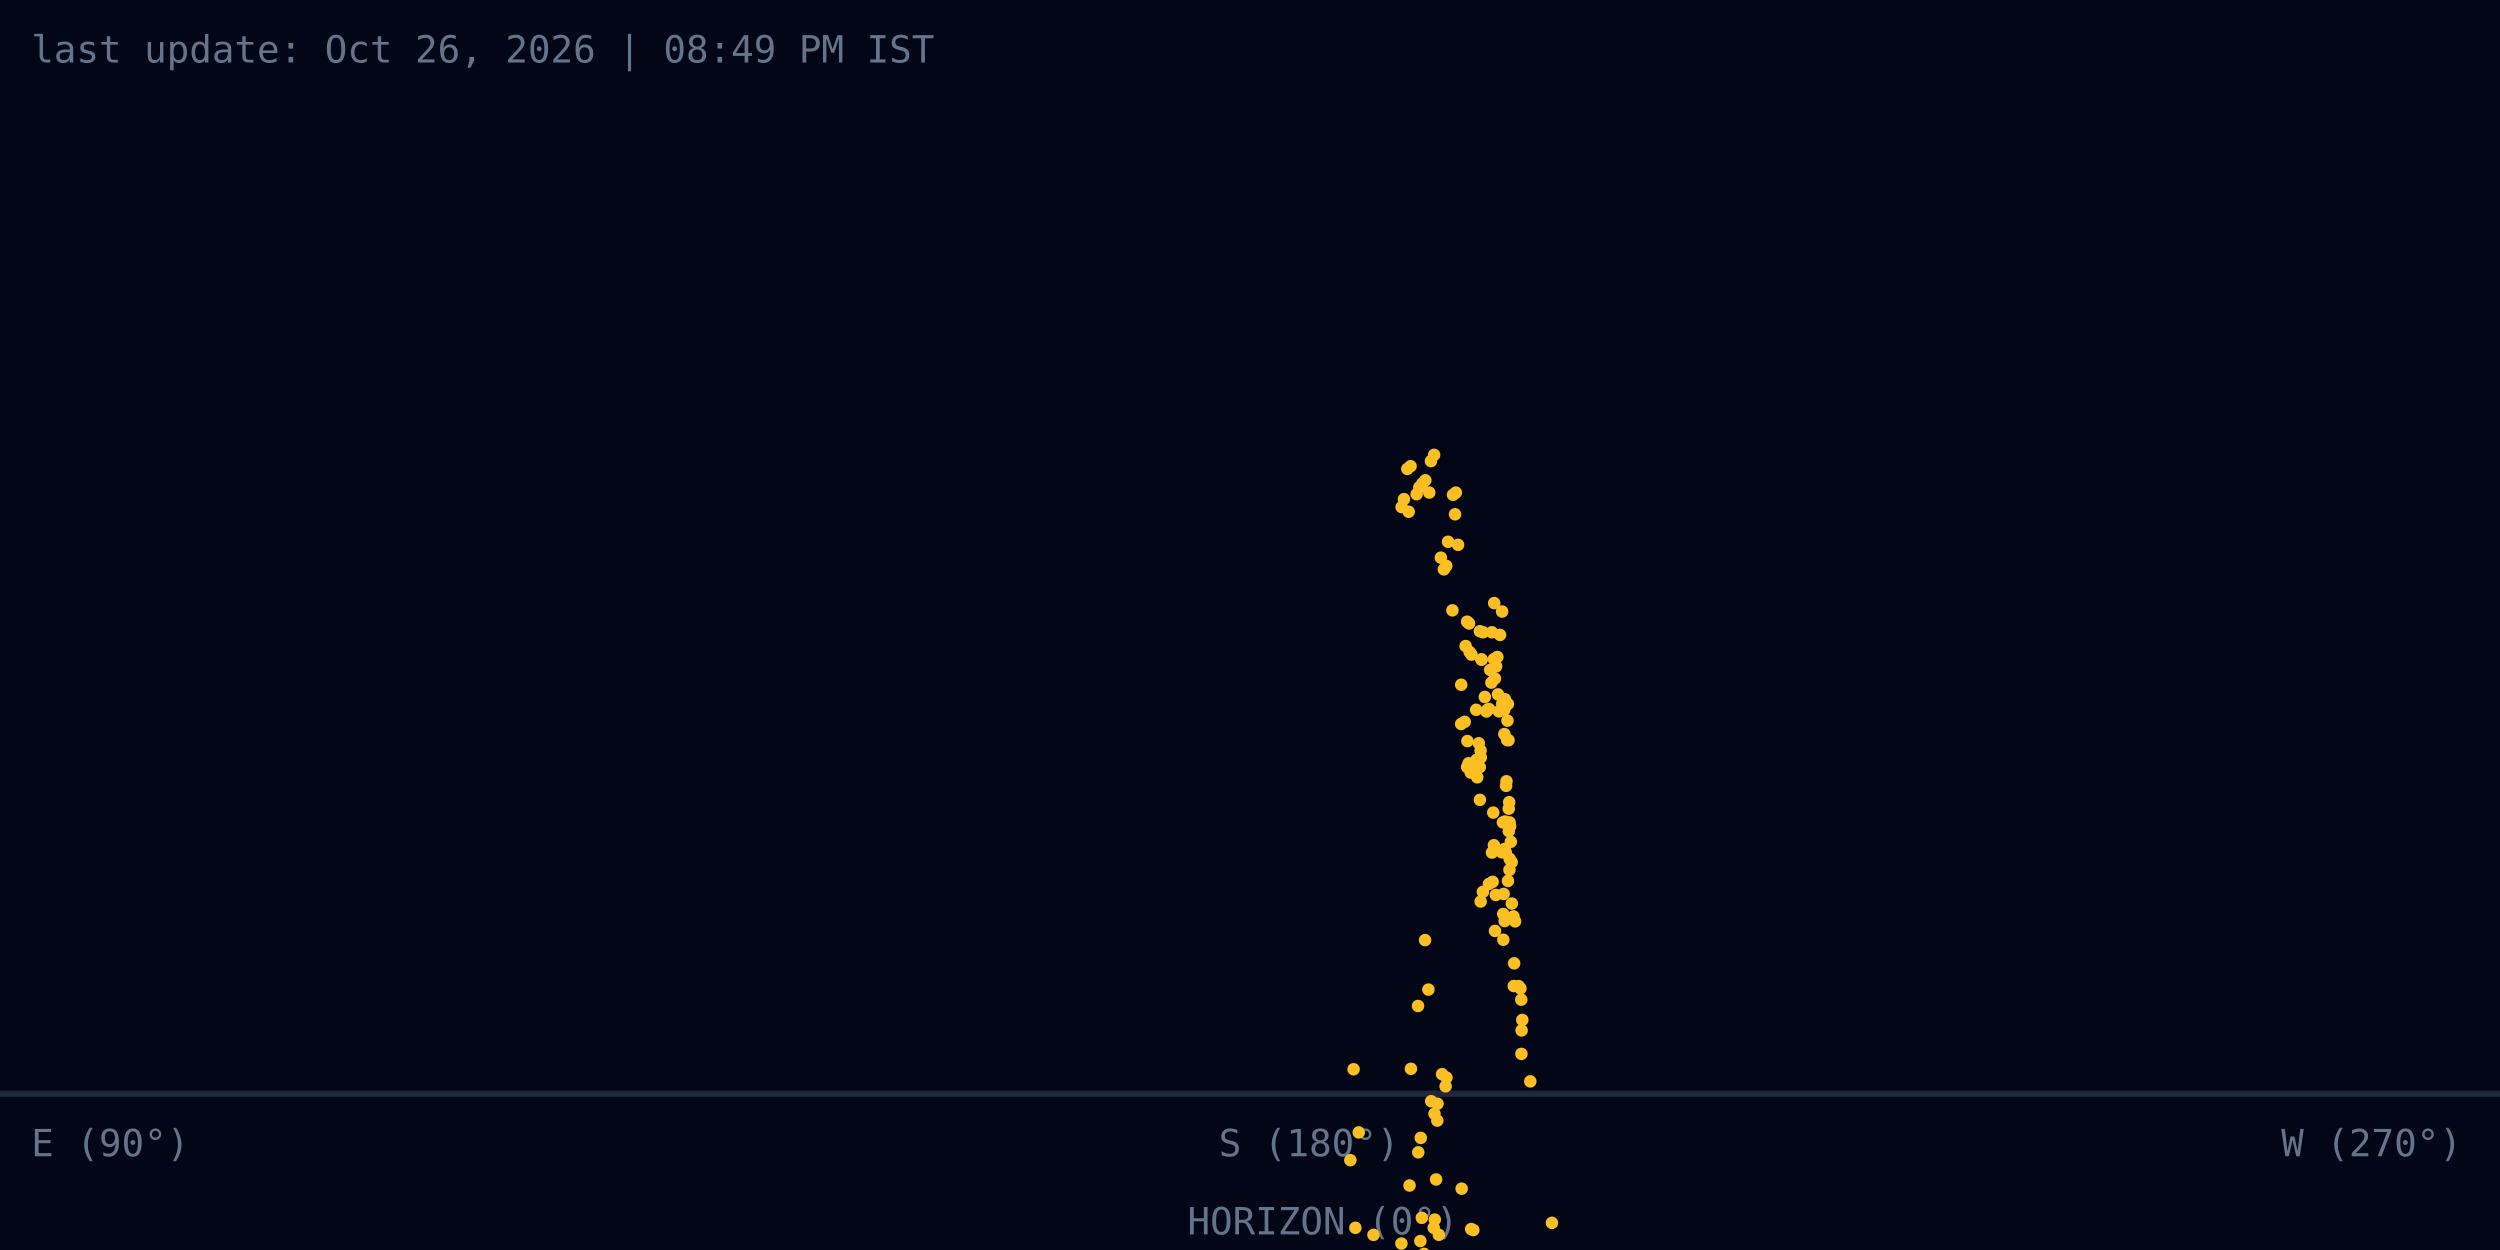
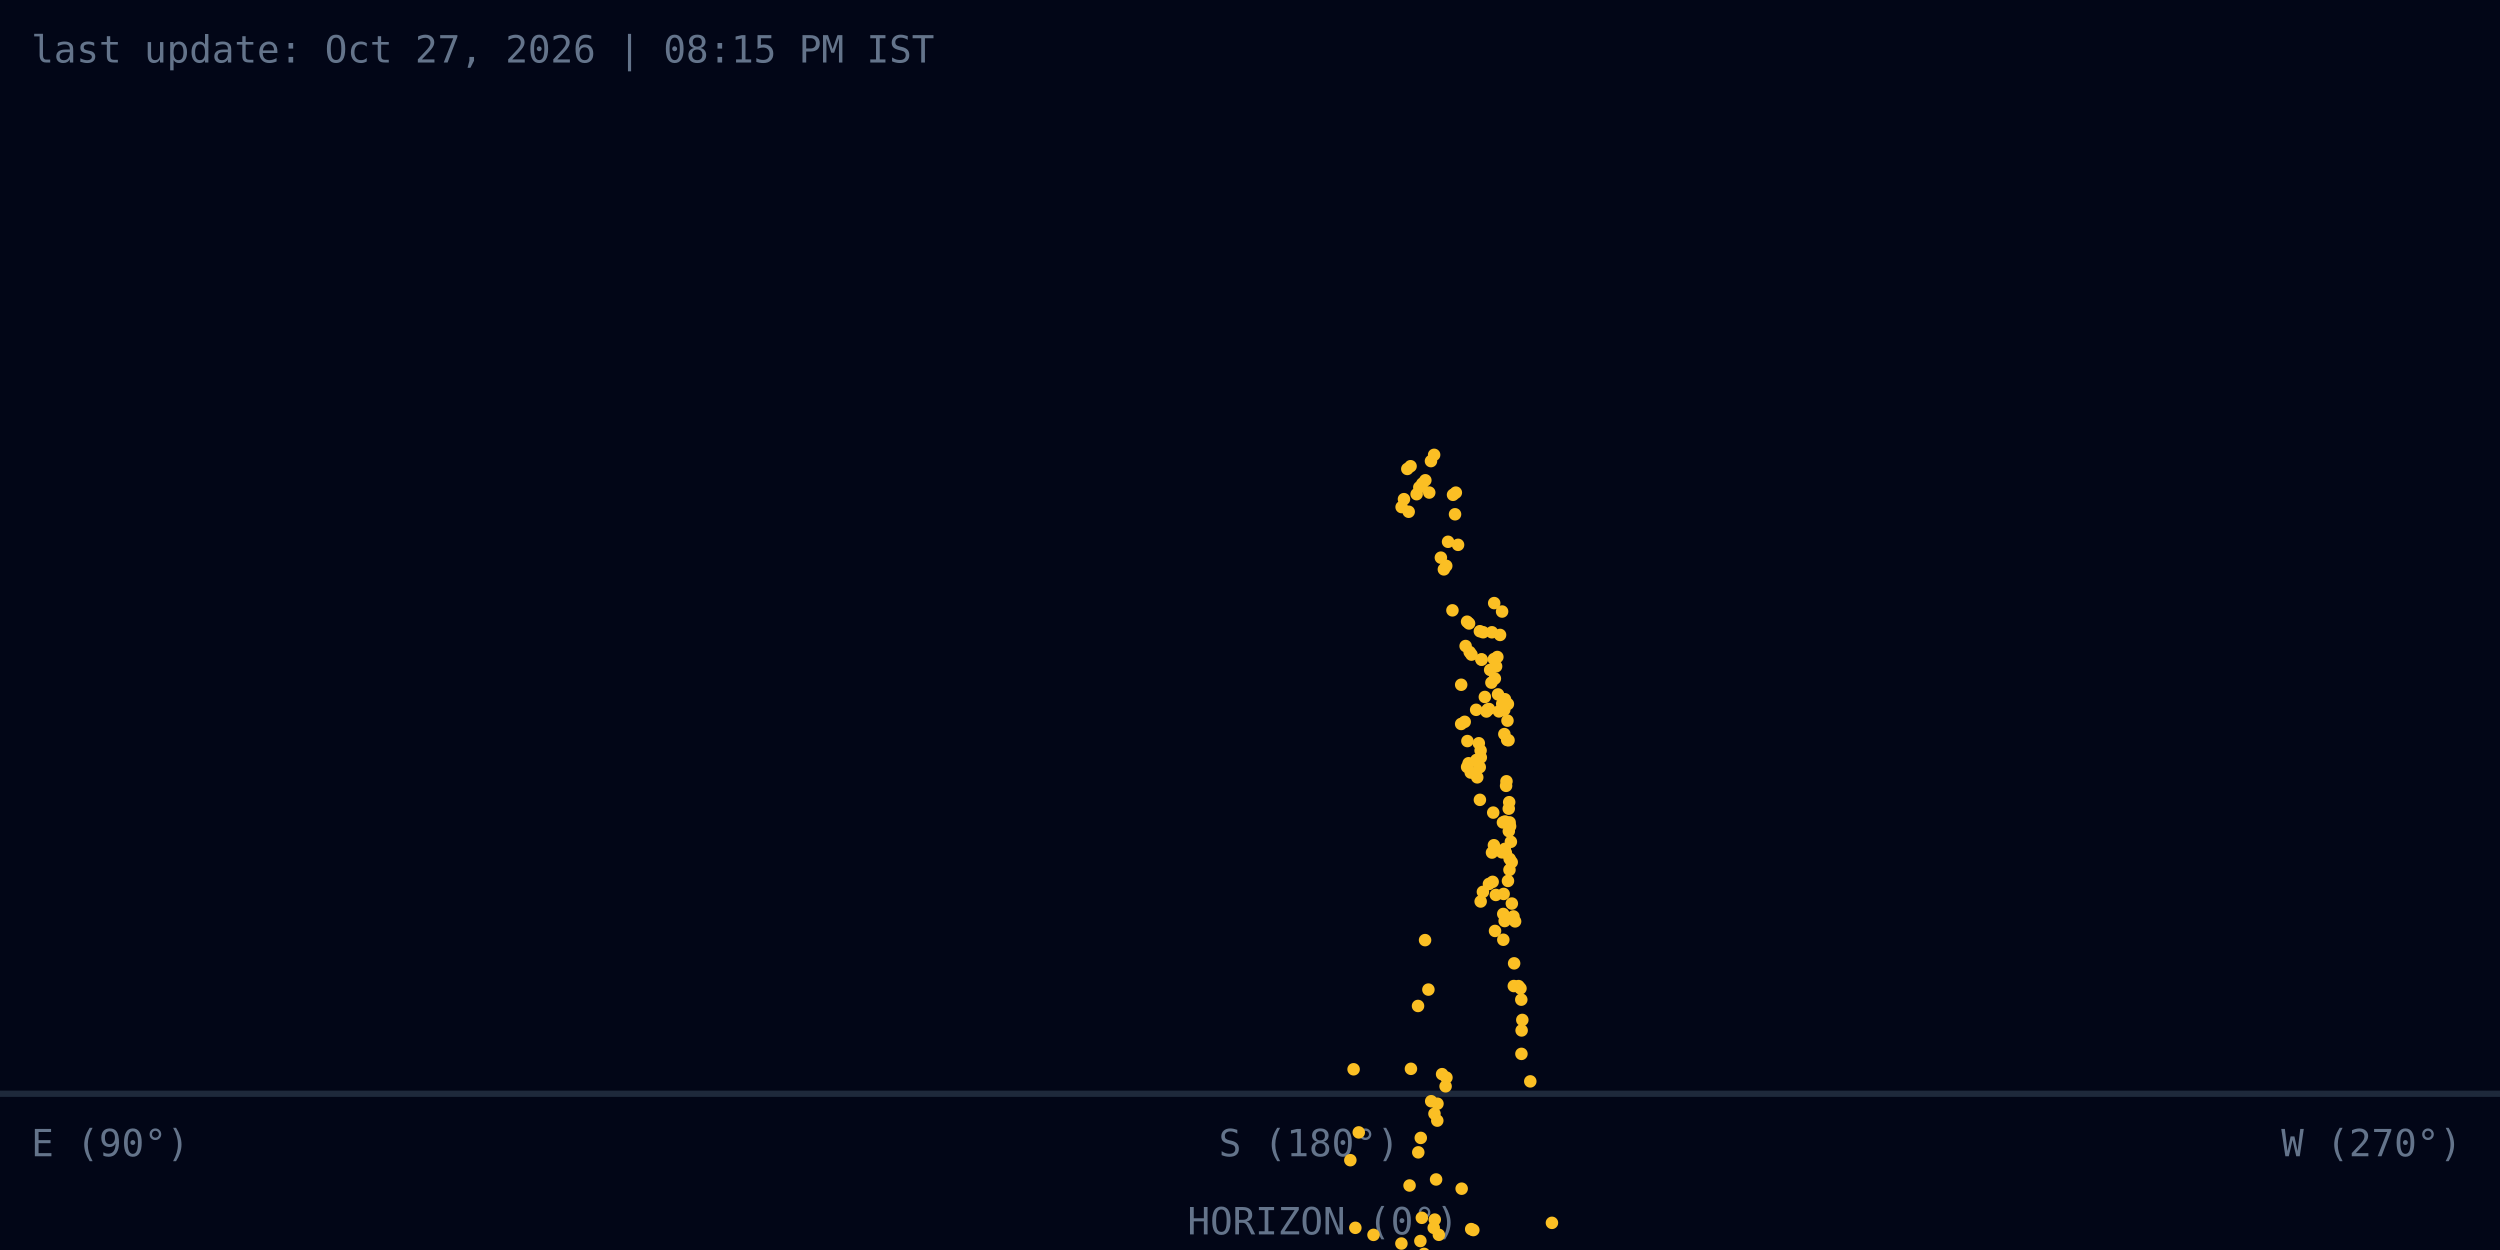
<svg xmlns="http://www.w3.org/2000/svg" width="800" height="400" viewBox="0 0 800 400">
  <rect width="800" height="400" fill="#020617" />
-   <text id="last-update" x="10" y="20" fill="#64748b" font-family="monospace">last update: Oct 26, 2026 | 08:49 PM IST</text>
+   <text id="last-update" x="10" y="20" fill="#64748b" font-family="monospace">last update: Oct 27, 2026 | 08:15 PM IST</text>
  <line x1="0" y1="350" x2="800" y2="350" stroke="#1e293b" stroke-width="2" />
  <text x="380" y="395" fill="#64748b" font-size="12" font-family="monospace">HORIZON (0°)</text>
  <text x="730" y="370" fill="#64748b" font-size="12" font-family="monospace">W (270°)</text>
  <text x="390" y="370" fill="#64748b" font-size="12" font-family="monospace">S (180°)</text>
  <text x="10" y="370" fill="#64748b" font-size="12" font-family="monospace">E (90°)</text>
  <g id="analemma-points">
    <circle cx=" 465.61" cy=" 164.57" r="2" fill="#fbbf24">
 </circle>
    <circle cx=" 467.57" cy=" 231.67" r="2" fill="#fbbf24">
 </circle>
    <circle cx=" 467.58" cy=" 219.12" r="2" fill="#fbbf24">
 </circle>
    <circle cx=" 468.71" cy=" 230.98" r="2" fill="#fbbf24">
 </circle>
    <circle cx=" 469.57" cy=" 237.14" r="2" fill="#fbbf24">
 </circle>
    <circle cx=" 469.00" cy=" 206.73" r="2" fill="#fbbf24">
 </circle>
    <circle cx=" 469.47" cy=" 198.94" r="2" fill="#fbbf24">
 </circle>
    <circle cx=" 470.10" cy=" 199.51" r="2" fill="#fbbf24">
 </circle>
    <circle cx=" 474.53" cy=" 285.41" r="2" fill="#fbbf24">
 </circle>
    <circle cx=" 472.47" cy=" 243.18" r="2" fill="#fbbf24">
 </circle>
    <circle cx=" 473.57" cy=" 255.95" r="2" fill="#fbbf24">
 </circle>
    <circle cx=" 473.22" cy=" 237.84" r="2" fill="#fbbf24">
 </circle>
    <circle cx=" 473.79" cy=" 240.17" r="2" fill="#fbbf24">
 </circle>
    <circle cx=" 473.56" cy=" 201.99" r="2" fill="#fbbf24">
 </circle>
    <circle cx=" 474.09" cy=" 210.99" r="2" fill="#fbbf24">
 </circle>
    <circle cx=" 478.41" cy=" 297.90" r="2" fill="#fbbf24">
 </circle>
    <circle cx=" 477.65" cy=" 282.19" r="2" fill="#fbbf24">
 </circle>
    <circle cx=" 477.44" cy=" 272.82" r="2" fill="#fbbf24">
 </circle>
    <circle cx=" 478.67" cy=" 286.38" r="2" fill="#fbbf24">
 </circle>
    <circle cx=" 478.05" cy=" 270.47" r="2" fill="#fbbf24">
 </circle>
    <circle cx=" 476.85" cy=" 214.37" r="2" fill="#fbbf24">
 </circle>
    <circle cx=" 477.25" cy=" 218.44" r="2" fill="#fbbf24">
 </circle>
    <circle cx=" 481.06" cy=" 300.72" r="2" fill="#fbbf24">
 </circle>
    <circle cx=" 481.04" cy=" 292.47" r="2" fill="#fbbf24">
 </circle>
    <circle cx=" 481.49" cy=" 294.73" r="2" fill="#fbbf24">
 </circle>
    <circle cx=" 481.17" cy=" 286.06" r="2" fill="#fbbf24">
 </circle>
    <circle cx=" 479.37" cy=" 222.21" r="2" fill="#fbbf24">
 </circle>
    <circle cx=" 479.67" cy=" 227.65" r="2" fill="#fbbf24">
 </circle>
    <circle cx=" 498.29" cy=" 411.31" r="2" fill="#fbbf24">
 </circle>
    <circle cx=" 498.34" cy=" 411.53" r="2" fill="#fbbf24">
 </circle>
    <circle cx=" 484.42" cy=" 315.53" r="2" fill="#fbbf24">
 </circle>
    <circle cx=" 486.86" cy=" 337.24" r="2" fill="#fbbf24">
 </circle>
    <circle cx=" 481.87" cy=" 272.88" r="2" fill="#fbbf24">
 </circle>
    <circle cx=" 482.55" cy=" 281.90" r="2" fill="#fbbf24">
 </circle>
    <circle cx=" 481.19" cy=" 226.61" r="2" fill="#fbbf24">
 </circle>
    <circle cx=" 481.39" cy=" 234.91" r="2" fill="#fbbf24">
 </circle>
    <circle cx=" 486.92" cy=" 329.74" r="2" fill="#fbbf24">
 </circle>
    <circle cx=" 483.03" cy=" 278.36" r="2" fill="#fbbf24">
 </circle>
    <circle cx=" 483.79" cy=" 289.14" r="2" fill="#fbbf24">
 </circle>
    <circle cx=" 485.93" cy=" 315.55" r="2" fill="#fbbf24">
 </circle>
    <circle cx=" 484.30" cy=" 293.26" r="2" fill="#fbbf24">
 </circle>
    <circle cx=" 482.30" cy=" 236.80" r="2" fill="#fbbf24">
 </circle>
    <circle cx=" 482.80" cy=" 258.78" r="2" fill="#fbbf24">
 </circle>
    <circle cx=" 501.22" cy=" 413.90" r="2" fill="#fbbf24">
 </circle>
    <circle cx=" 489.69" cy=" 346.04" r="2" fill="#fbbf24">
 </circle>
    <circle cx=" 486.81" cy=" 319.89" r="2" fill="#fbbf24">
 </circle>
    <circle cx=" 484.83" cy=" 294.84" r="2" fill="#fbbf24">
 </circle>
    <circle cx=" 486.55" cy=" 316.29" r="2" fill="#fbbf24">
 </circle>
    <circle cx=" 482.73" cy=" 236.88" r="2" fill="#fbbf24">
 </circle>
    <circle cx=" 483.48" cy=" 269.37" r="2" fill="#fbbf24">
 </circle>
    <circle cx=" 496.62" cy=" 391.31" r="2" fill="#fbbf24">
 </circle>
    <circle cx=" 483.75" cy=" 275.90" r="2" fill="#fbbf24">
 </circle>
    <circle cx=" 483.23" cy=" 264.40" r="2" fill="#fbbf24">
 </circle>
    <circle cx=" 482.94" cy=" 256.70" r="2" fill="#fbbf24">
 </circle>
    <circle cx=" 483.08" cy=" 263.17" r="2" fill="#fbbf24">
 </circle>
    <circle cx=" 482.53" cy=" 225.29" r="2" fill="#fbbf24">
 </circle>
    <circle cx=" 482.39" cy=" 230.61" r="2" fill="#fbbf24">
 </circle>
    <circle cx=" 487.14" cy=" 326.38" r="2" fill="#fbbf24">
 </circle>
    <circle cx=" 482.82" cy=" 265.96" r="2" fill="#fbbf24">
 </circle>
    <circle cx=" 483.09" cy=" 274.84" r="2" fill="#fbbf24">
 </circle>
    <circle cx=" 482.07" cy=" 250.01" r="2" fill="#fbbf24">
 </circle>
    <circle cx=" 481.95" cy=" 251.47" r="2" fill="#fbbf24">
 </circle>
    <circle cx=" 481.58" cy=" 223.76" r="2" fill="#fbbf24">
 </circle>
    <circle cx=" 481.36" cy=" 227.15" r="2" fill="#fbbf24">
 </circle>
    <circle cx=" 484.52" cy=" 308.27" r="2" fill="#fbbf24">
 </circle>
    <circle cx=" 481.59" cy=" 262.88" r="2" fill="#fbbf24">
 </circle>
    <circle cx=" 480.71" cy=" 225.23" r="2" fill="#fbbf24">
 </circle>
    <circle cx=" 481.54" cy=" 271.65" r="2" fill="#fbbf24">
 </circle>
    <circle cx=" 480.94" cy=" 263.18" r="2" fill="#fbbf24">
 </circle>
    <circle cx=" 480.67" cy=" 195.69" r="2" fill="#fbbf24">
 </circle>
    <circle cx=" 480.02" cy=" 203.18" r="2" fill="#fbbf24">
 </circle>
    <circle cx=" 480.62" cy=" 272.75" r="2" fill="#fbbf24">
 </circle>
    <circle cx=" 479.15" cy=" 210.24" r="2" fill="#fbbf24">
 </circle>
    <circle cx=" 478.75" cy=" 213.23" r="2" fill="#fbbf24">
 </circle>
    <circle cx=" 478.36" cy=" 217.14" r="2" fill="#fbbf24">
 </circle>
    <circle cx=" 478.05" cy=" 210.91" r="2" fill="#fbbf24">
 </circle>
    <circle cx=" 478.14" cy=" 192.99" r="2" fill="#fbbf24">
 </circle>
    <circle cx=" 477.41" cy=" 202.33" r="2" fill="#fbbf24">
 </circle>
    <circle cx=" 477.83" cy=" 260.03" r="2" fill="#fbbf24">
 </circle>
    <circle cx=" 476.48" cy=" 226.89" r="2" fill="#fbbf24">
 </circle>
    <circle cx=" 476.07" cy=" 227.06" r="2" fill="#fbbf24">
 </circle>
    <circle cx=" 475.66" cy=" 227.68" r="2" fill="#fbbf24">
 </circle>
    <circle cx=" 475.15" cy=" 223.03" r="2" fill="#fbbf24">
 </circle>
    <circle cx=" 474.61" cy=" 202.32" r="2" fill="#fbbf24">
 </circle>
    <circle cx=" 474.09" cy=" 211.11" r="2" fill="#fbbf24">
 </circle>
    <circle cx=" 476.46" cy=" 282.87" r="2" fill="#fbbf24">
 </circle>
    <circle cx=" 473.86" cy=" 242.39" r="2" fill="#fbbf24">
 </circle>
    <circle cx=" 473.52" cy=" 245.50" r="2" fill="#fbbf24">
 </circle>
    <circle cx=" 472.37" cy=" 227.14" r="2" fill="#fbbf24">
 </circle>
    <circle cx=" 472.72" cy=" 248.75" r="2" fill="#fbbf24">
 </circle>
    <circle cx=" 470.88" cy=" 209.48" r="2" fill="#fbbf24">
 </circle>
    <circle cx=" 470.29" cy=" 208.66" r="2" fill="#fbbf24">
 </circle>
    <circle cx=" 473.81" cy=" 288.48" r="2" fill="#fbbf24">
 </circle>
    <circle cx=" 470.64" cy=" 247.22" r="2" fill="#fbbf24">
 </circle>
    <circle cx=" 469.96" cy=" 244.24" r="2" fill="#fbbf24">
 </circle>
    <circle cx=" 469.48" cy=" 245.43" r="2" fill="#fbbf24">
 </circle>
    <circle cx=" 466.58" cy=" 174.35" r="2" fill="#fbbf24">
 </circle>
    <circle cx=" 465.87" cy=" 157.64" r="2" fill="#fbbf24">
 </circle>
    <circle cx=" 464.97" cy=" 158.34" r="2" fill="#fbbf24">
 </circle>
    <circle cx=" 464.78" cy=" 195.31" r="2" fill="#fbbf24">
 </circle>
    <circle cx=" 463.38" cy=" 173.37" r="2" fill="#fbbf24">
 </circle>
    <circle cx=" 462.80" cy=" 181.08" r="2" fill="#fbbf24">
 </circle>
    <circle cx=" 462.04" cy=" 182.20" r="2" fill="#fbbf24">
 </circle>
    <circle cx=" 461.08" cy=" 178.45" r="2" fill="#fbbf24">
 </circle>
    <circle cx=" 458.92" cy=" 145.55" r="2" fill="#fbbf24">
 </circle>
    <circle cx=" 457.91" cy=" 147.55" r="2" fill="#fbbf24">
 </circle>
    <circle cx=" 457.36" cy=" 157.62" r="2" fill="#fbbf24">
 </circle>
    <circle cx=" 456.11" cy=" 153.69" r="2" fill="#fbbf24">
 </circle>
    <circle cx=" 455.13" cy=" 154.77" r="2" fill="#fbbf24">
 </circle>
    <circle cx=" 454.18" cy=" 155.94" r="2" fill="#fbbf24">
 </circle>
    <circle cx=" 453.32" cy=" 158.14" r="2" fill="#fbbf24">
 </circle>
    <circle cx=" 451.38" cy=" 149.19" r="2" fill="#fbbf24">
 </circle>
    <circle cx=" 450.34" cy=" 150.06" r="2" fill="#fbbf24">
 </circle>
    <circle cx=" 450.78" cy=" 163.76" r="2" fill="#fbbf24">
 </circle>
    <circle cx=" 449.27" cy=" 159.73" r="2" fill="#fbbf24">
 </circle>
    <circle cx=" 448.52" cy=" 162.26" r="2" fill="#fbbf24">
 </circle>
    <circle cx=" 20.26" cy=" 571.97" r="2" fill="#fbbf24">
 </circle>
    <circle cx=" 74.33" cy=" 546.37" r="2" fill="#fbbf24">
 </circle>
    <circle cx=" 471.46" cy=" 393.62" r="2" fill="#fbbf24">
 </circle>
    <circle cx=" 470.78" cy=" 393.31" r="2" fill="#fbbf24">
 </circle>
    <circle cx=" 495.37" cy=" 503.27" r="2" fill="#fbbf24">
 </circle>
    <circle cx=" 467.73" cy=" 380.38" r="2" fill="#fbbf24">
 </circle>
    <circle cx=" 462.86" cy=" 344.83" r="2" fill="#fbbf24">
 </circle>
    <circle cx=" 462.59" cy=" 347.62" r="2" fill="#fbbf24">
 </circle>
    <circle cx=" 461.47" cy=" 343.73" r="2" fill="#fbbf24">
 </circle>
    <circle cx=" 456.02" cy=" 300.84" r="2" fill="#fbbf24">
 </circle>
    <circle cx=" 457.09" cy=" 316.67" r="2" fill="#fbbf24">
 </circle>
    <circle cx=" 469.47" cy=" 420.03" r="2" fill="#fbbf24">
 </circle>
    <circle cx=" 459.99" cy=" 353.19" r="2" fill="#fbbf24">
 </circle>
    <circle cx=" 459.93" cy=" 358.60" r="2" fill="#fbbf24">
 </circle>
    <circle cx=" 459.03" cy=" 356.39" r="2" fill="#fbbf24">
 </circle>
    <circle cx=" 457.98" cy=" 352.39" r="2" fill="#fbbf24">
 </circle>
    <circle cx=" 453.77" cy=" 321.91" r="2" fill="#fbbf24">
 </circle>
    <circle cx=" 459.55" cy=" 377.43" r="2" fill="#fbbf24">
 </circle>
    <circle cx=" 471.53" cy=" 461.85" r="2" fill="#fbbf24">
 </circle>
    <circle cx=" 460.43" cy=" 395.14" r="2" fill="#fbbf24">
 </circle>
    <circle cx=" 459.13" cy=" 390.27" r="2" fill="#fbbf24">
 </circle>
    <circle cx=" 458.79" cy=" 392.90" r="2" fill="#fbbf24">
 </circle>
    <circle cx=" 454.65" cy=" 364.13" r="2" fill="#fbbf24">
 </circle>
    <circle cx=" 451.50" cy=" 342.02" r="2" fill="#fbbf24">
 </circle>
    <circle cx=" 453.85" cy=" 368.75" r="2" fill="#fbbf24">
 </circle>
    <circle cx=" 467.51" cy=" 471.07" r="2" fill="#fbbf24">
 </circle>
    <circle cx=" 454.99" cy=" 389.70" r="2" fill="#fbbf24">
 </circle>
    <circle cx=" 455.71" cy=" 401.24" r="2" fill="#fbbf24">
 </circle>
    <circle cx=" 454.52" cy=" 397.13" r="2" fill="#fbbf24">
 </circle>
    <circle cx=" 455.98" cy=" 414.56" r="2" fill="#fbbf24">
 </circle>
    <circle cx=" 451.06" cy=" 379.36" r="2" fill="#fbbf24">
 </circle>
    <circle cx=" 455.70" cy=" 423.59" r="2" fill="#fbbf24">
 </circle>
    <circle cx=" 482.79" cy=" 553.38" r="2" fill="#fbbf24">
 </circle>
    <circle cx=" 459.54" cy=" 468.02" r="2" fill="#fbbf24">
 </circle>
    <circle cx=" 462.80" cy=" 493.17" r="2" fill="#fbbf24">
 </circle>
    <circle cx=" 456.72" cy=" 459.61" r="2" fill="#fbbf24">
 </circle>
    <circle cx=" 448.45" cy=" 397.93" r="2" fill="#fbbf24">
 </circle>
    <circle cx=" 451.44" cy=" 429.90" r="2" fill="#fbbf24">
 </circle>
    <circle cx=" 483.33" cy=" 577.31" r="2" fill="#fbbf24">
 </circle>
    <circle cx=" 457.19" cy=" 485.98" r="2" fill="#fbbf24">
 </circle>
    <circle cx=" 458.77" cy=" 501.95" r="2" fill="#fbbf24">
 </circle>
    <circle cx=" 458.66" cy=" 507.06" r="2" fill="#fbbf24">
 </circle>
    <circle cx=" 455.29" cy=" 490.82" r="2" fill="#fbbf24">
 </circle>
    <circle cx=" 449.40" cy=" 450.08" r="2" fill="#fbbf24">
 </circle>
    <circle cx=" 451.11" cy=" 471.34" r="2" fill="#fbbf24">
 </circle>
    <circle cx=" 507.92" cy=" 618.72" r="2" fill="#fbbf24">
 </circle>
    <circle cx=" 457.53" cy=" 530.58" r="2" fill="#fbbf24">
 </circle>
    <circle cx=" 443.32" cy=" 419.49" r="2" fill="#fbbf24">
 </circle>
    <circle cx=" 441.09" cy=" 404.11" r="2" fill="#fbbf24">
 </circle>
    <circle cx=" 439.52" cy=" 395.16" r="2" fill="#fbbf24">
 </circle>
    <circle cx=" 433.15" cy=" 342.17" r="2" fill="#fbbf24">
 </circle>
    <circle cx=" 434.80" cy=" 362.37" r="2" fill="#fbbf24">
 </circle>
    <circle cx=" 449.04" cy=" 512.18" r="2" fill="#fbbf24">
 </circle>
    <circle cx=" 438.74" cy=" 413.08" r="2" fill="#fbbf24">
 </circle>
    <circle cx=" 439.37" cy=" 426.64" r="2" fill="#fbbf24">
 </circle>
    <circle cx=" 438.60" cy=" 425.35" r="2" fill="#fbbf24">
 </circle>
    <circle cx=" 436.66" cy=" 411.17" r="2" fill="#fbbf24">
 </circle>
    <circle cx=" 432.11" cy=" 371.26" r="2" fill="#fbbf24">
 </circle>
    <circle cx=" 433.71" cy=" 392.90" r="2" fill="#fbbf24">
 </circle>
    <circle cx=" 441.39" cy=" 492.84" r="2" fill="#fbbf24">
 </circle>
+     <circle cx=" 438.62" cy=" 465.26" r="2" fill="#fbbf24">
+  </circle>
  </g>
</svg>
